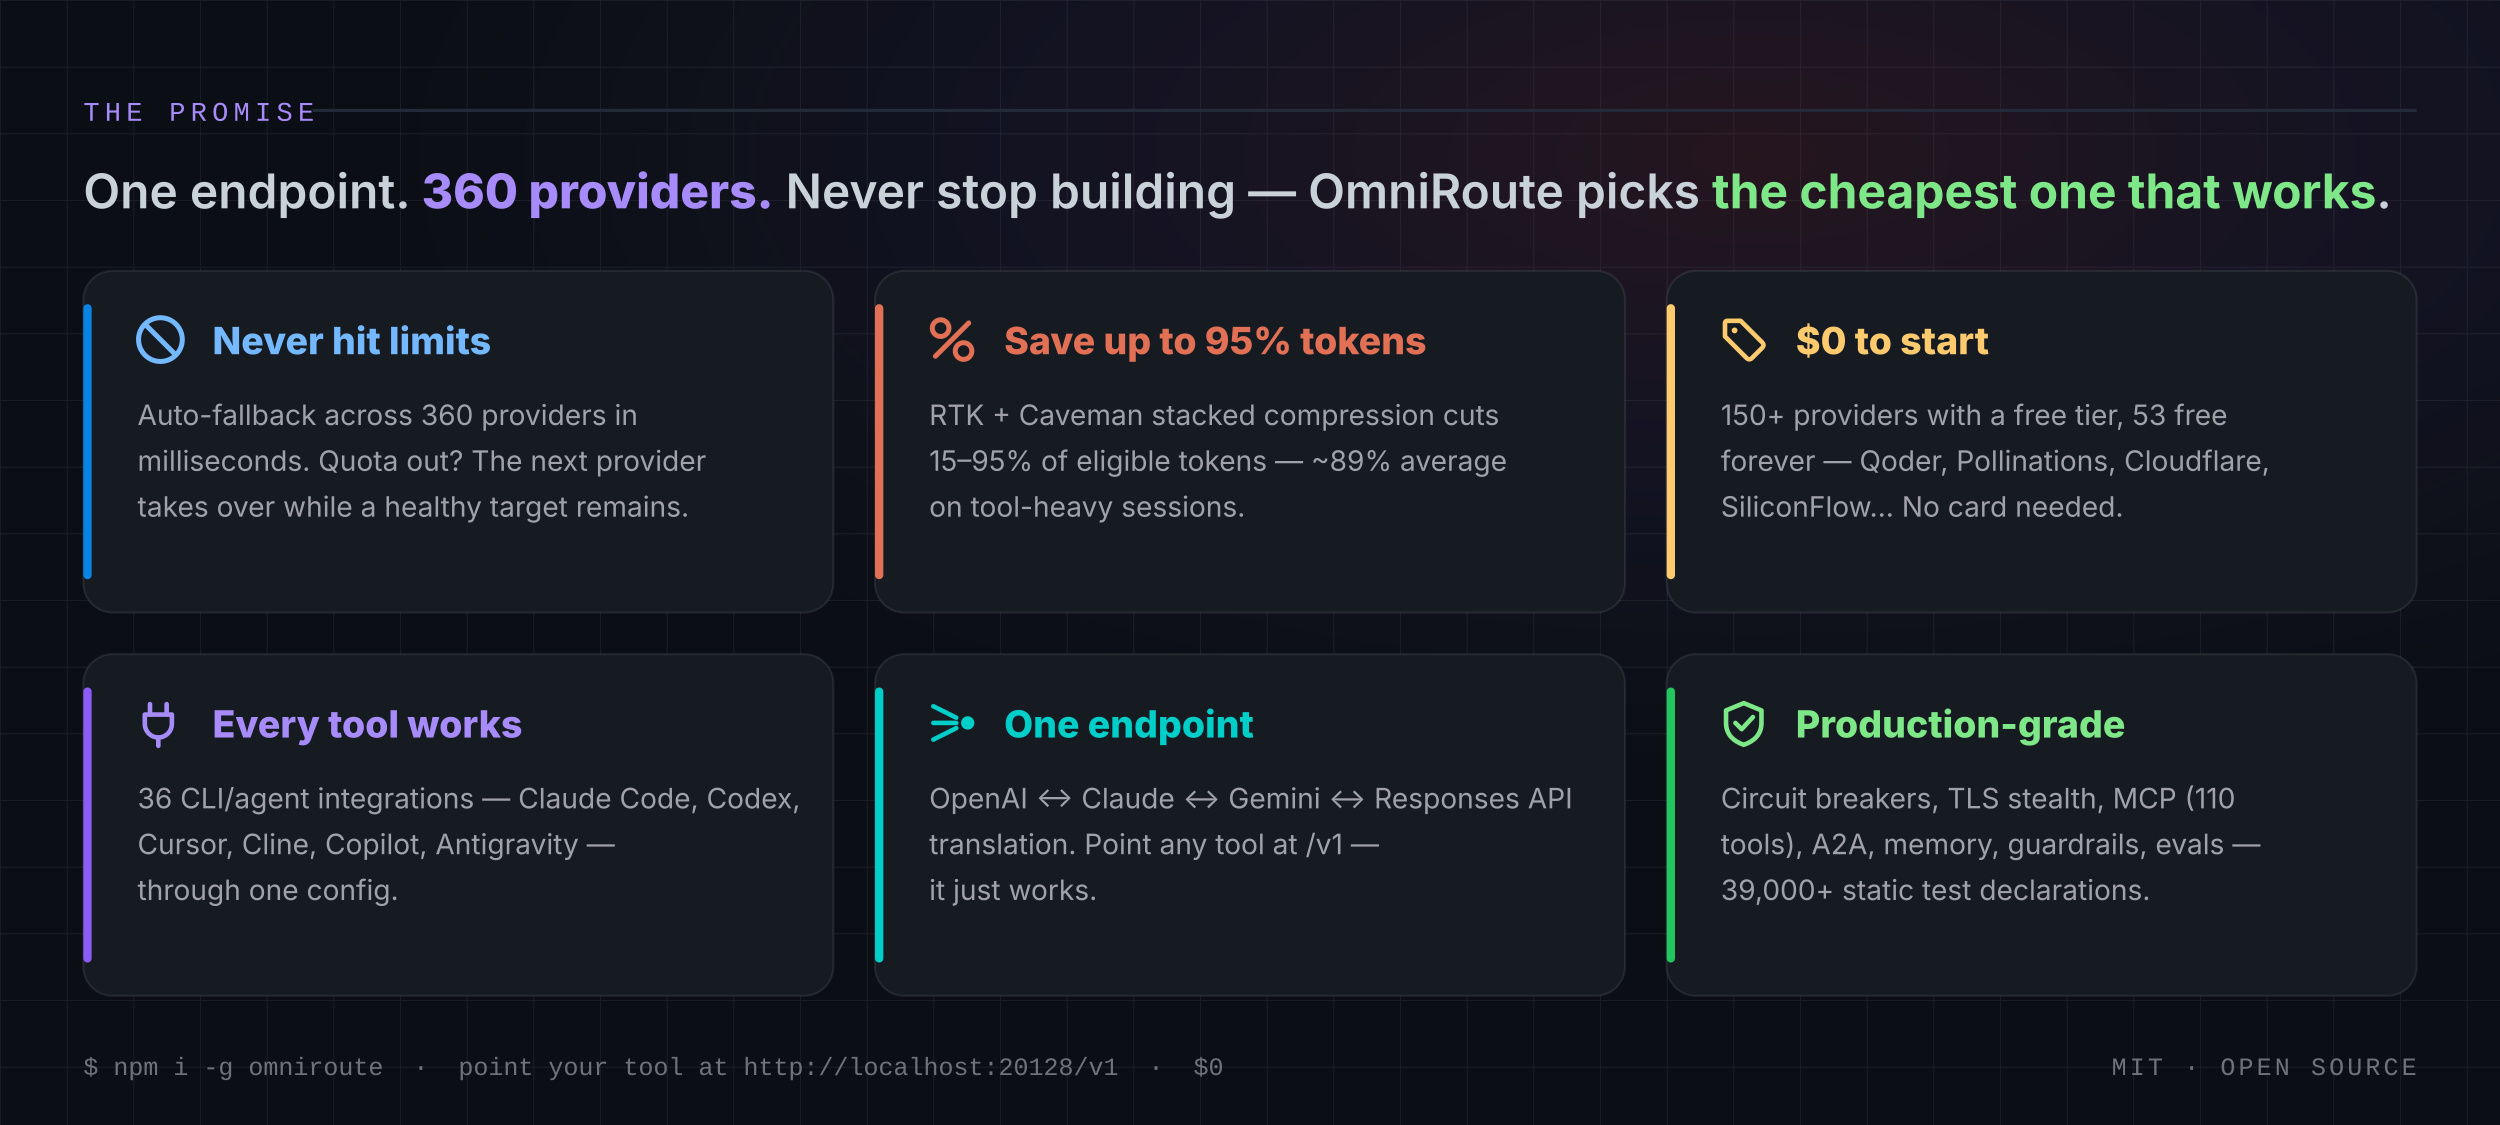
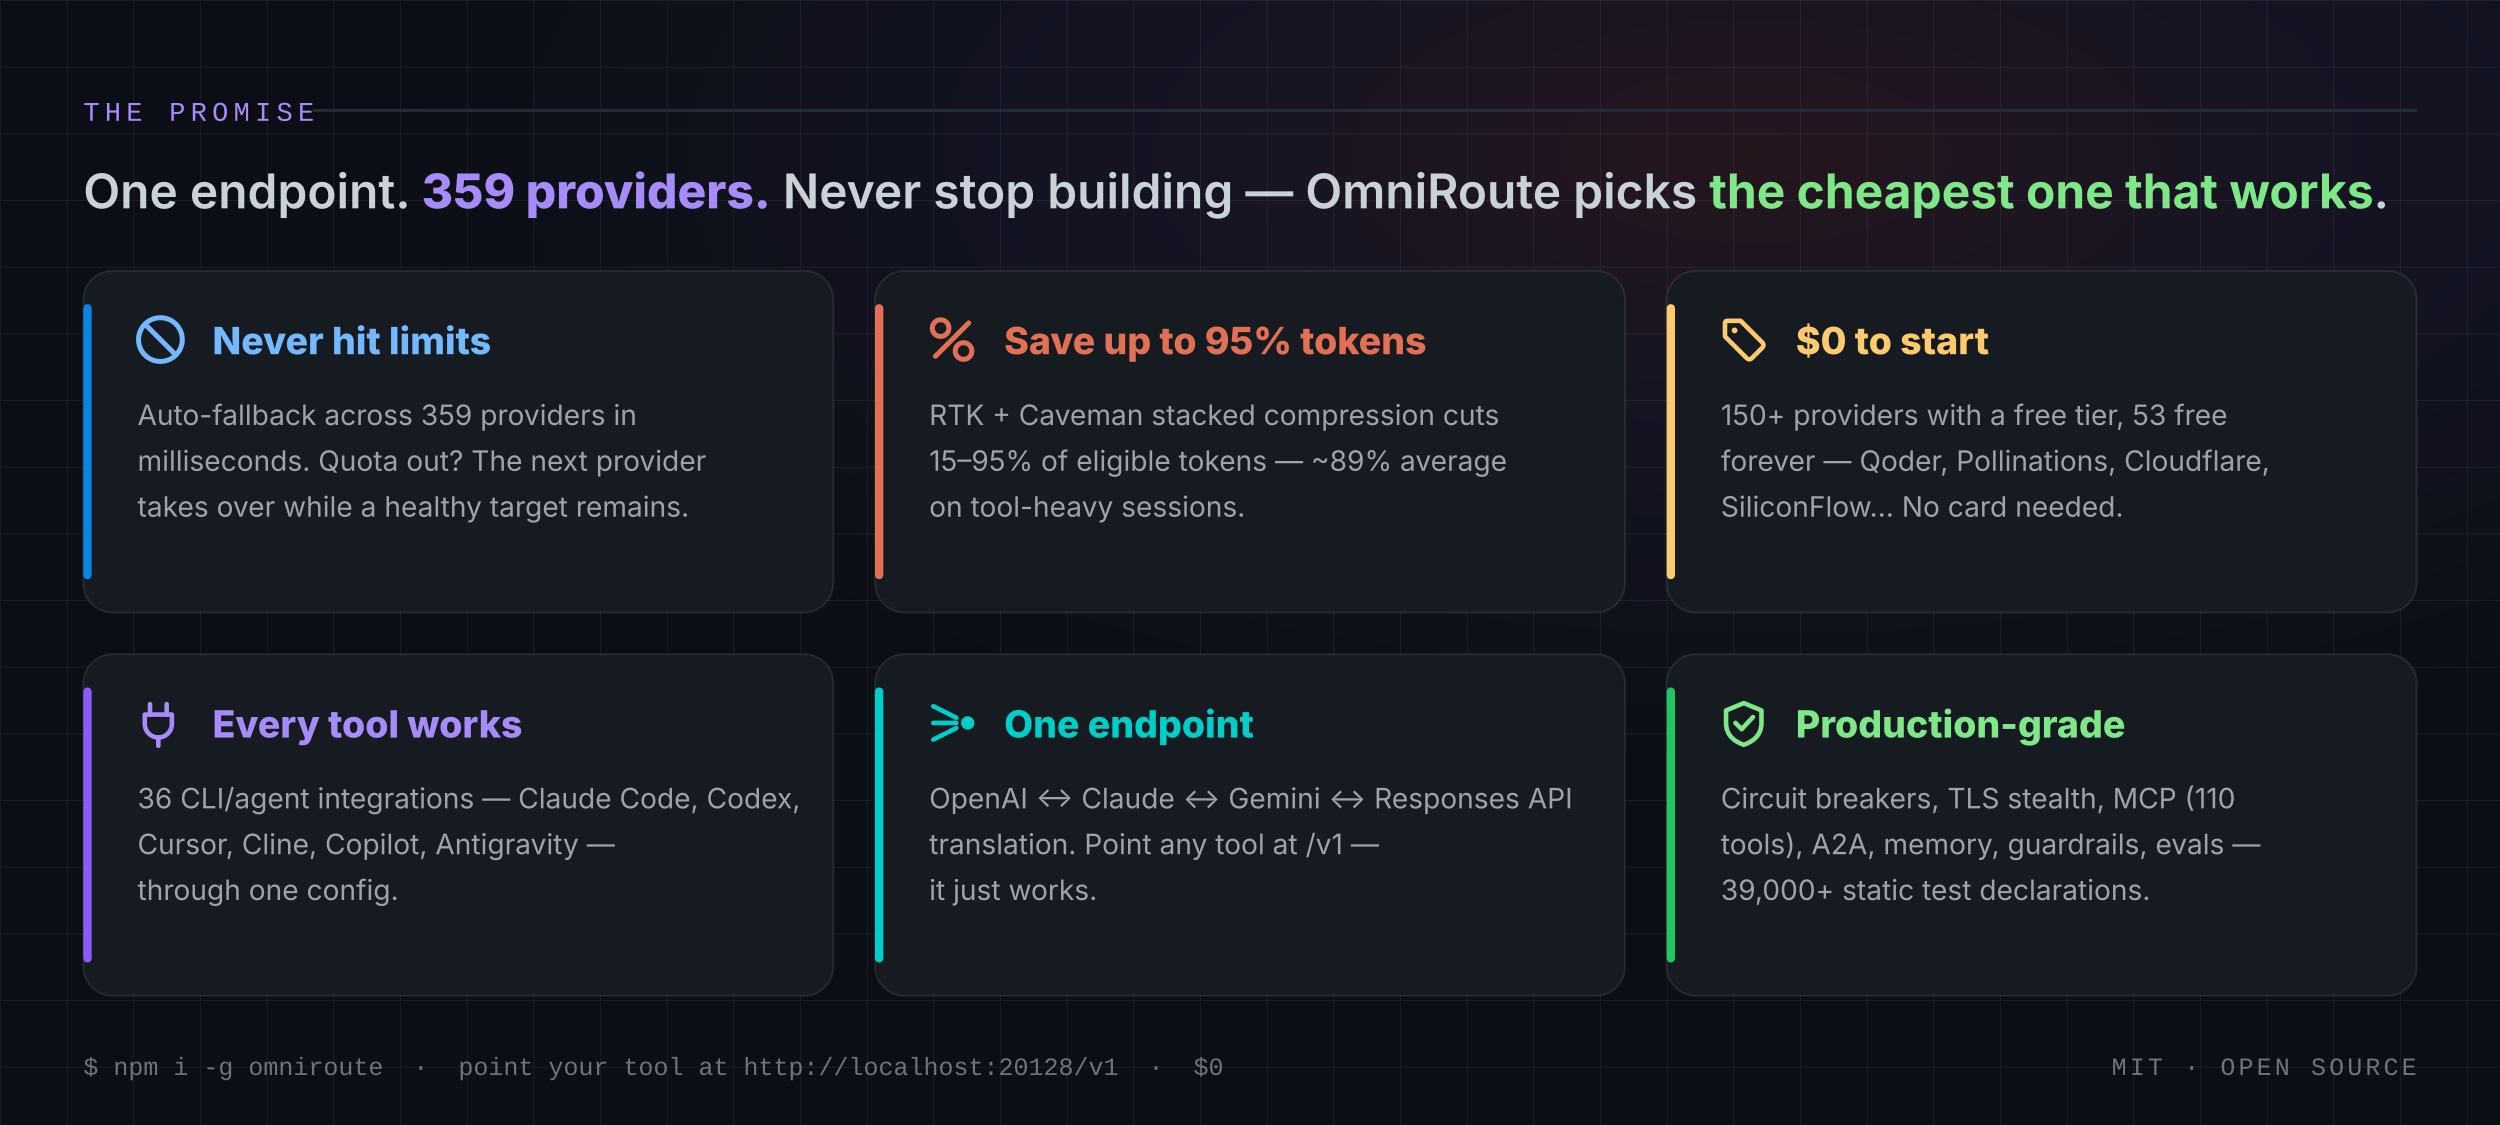
- <svg xmlns="http://www.w3.org/2000/svg" viewBox="0 0 1200 540" role="img" aria-label="The OmniRoute promise: one endpoint and 360 providers. Six pillars. Resilient fallback: automatic routing continues while another healthy target is available. Save up to 95 percent of eligible tokens: RTK plus Caveman stacked compression averages about 89 percent on tool-heavy sessions. Zero dollars to start: 150+ providers with a free tier and 54 recurring or keyless free-forever providers. Every tool works: 36 CLI and agent integration records, including Claude Code, Codex, Cursor, Cline, Copilot and Antigravity, through one config. One endpoint: OpenAI, Claude, Gemini and Responses API translation at /v1. Production controls: circuit breakers, TLS stealth, MCP with 110 tools, A2A, memory, guardrails, evals, and 39,000+ static test declarations across 5,100+ tracked test files.">
+ <svg xmlns="http://www.w3.org/2000/svg" viewBox="0 0 1200 540" role="img" aria-label="The OmniRoute promise: one endpoint and 359 providers. Six pillars. Resilient fallback: automatic routing continues while another healthy target is available. Save up to 95 percent of eligible tokens: RTK plus Caveman stacked compression averages about 89 percent on tool-heavy sessions. Zero dollars to start: 150+ providers with a free tier and 54 recurring or keyless free-forever providers. Every tool works: 36 CLI and agent integration records, including Claude Code, Codex, Cursor, Cline, Copilot and Antigravity, through one config. One endpoint: OpenAI, Claude, Gemini and Responses API translation at /v1. Production controls: circuit breakers, TLS stealth, MCP with 110 tools, A2A, memory, guardrails, evals, and 39,000+ static test declarations across 5,100+ tracked test files.">
  <defs>
    <pattern id="gridPaperP" width="32" height="32" patternUnits="userSpaceOnUse">
      <path d="M 32 0 L 0 0 0 32" fill="none" stroke="#ffffff" stroke-opacity="0.06" stroke-width="1" />
    </pattern>
    <radialGradient id="bgGlowP" cx="70%" cy="14%" r="55%">
      <stop offset="0%" stop-color="#e54d5e" stop-opacity="0.12" />
      <stop offset="55%" stop-color="#8b5cf6" stop-opacity="0.06" />
      <stop offset="100%" stop-color="#6366f1" stop-opacity="0" />
    </radialGradient>
  </defs>
  <rect width="1200" height="540" fill="#0b0e14" />
  <rect width="1200" height="540" fill="url(#gridPaperP)" />
  <rect width="1200" height="540" fill="url(#bgGlowP)" />
  <g>
    <text x="40" y="58" font-family="Consolas, 'Courier New', monospace" font-size="13" letter-spacing="2.5" fill="#a78bfa">THE PROMISE</text>
    <line x1="150" y1="53" x2="1160" y2="53" stroke="#232b38" stroke-width="1.5" />
  </g>
  <g>
-     <text x="40" y="100" font-family="Inter, 'Segoe UI', Arial, Helvetica, system-ui, sans-serif" font-size="23" font-weight="600" fill="#c9d1d9">One endpoint. <tspan fill="#a78bfa" font-weight="800">360 providers.</tspan> Never stop building — OmniRoute picks <tspan fill="#7ee787" font-weight="700">the cheapest one that works</tspan>.</text>
+     <text x="40" y="100" font-family="Inter, 'Segoe UI', Arial, Helvetica, system-ui, sans-serif" font-size="23" font-weight="600" fill="#c9d1d9">One endpoint. <tspan fill="#a78bfa" font-weight="800">359 providers.</tspan> Never stop building — OmniRoute picks <tspan fill="#7ee787" font-weight="700">the cheapest one that works</tspan>.</text>
  </g>
  <g font-family="Inter, 'Segoe UI', Arial, Helvetica, system-ui, sans-serif">
    <g>
      <rect x="40" y="130" width="360" height="164" rx="14" fill="#161b22" stroke="#ffffff" stroke-opacity="0.08" stroke-width="1" />
      <rect x="40" y="130" width="360" height="164" rx="14" fill="none" stroke="#74b9ff" stroke-width="1.5" opacity="0">
        <animate attributeName="opacity" values="0;0.9;0;0" keyTimes="0;0.055;0.12;1" dur="12s" begin="3s" repeatCount="indefinite" />
      </rect>
      <rect x="40" y="146" width="4" height="132" rx="2" fill="#0984e3" />
      <g transform="translate(66,152)" stroke="#74b9ff" stroke-width="2.4" fill="none" stroke-linecap="round">
        <circle cx="11" cy="11" r="10.5" />
        <line x1="3.9" y1="3.9" x2="18.1" y2="18.1" />
      </g>
      <text x="102" y="170" font-size="18" font-weight="800" fill="#74b9ff">Never hit limits</text>
-       <text x="66" y="204" font-size="13.5" fill="#a1a1aa">Auto-fallback across 360 providers in</text>
+       <text x="66" y="204" font-size="13.5" fill="#a1a1aa">Auto-fallback across 359 providers in</text>
      <text x="66" y="226" font-size="13.5" fill="#a1a1aa">milliseconds. Quota out? The next provider</text>
      <text x="66" y="248" font-size="13.5" fill="#a1a1aa">takes over while a healthy target remains.</text>
    </g>
    <g>
      <rect x="420" y="130" width="360" height="164" rx="14" fill="#161b22" stroke="#ffffff" stroke-opacity="0.08" stroke-width="1" />
      <rect x="420" y="130" width="360" height="164" rx="14" fill="none" stroke="#e17055" stroke-width="1.5" opacity="0">
        <animate attributeName="opacity" values="0;0;0.9;0;0" keyTimes="0;0.167;0.222;0.287;1" dur="12s" begin="3s" repeatCount="indefinite" />
      </rect>
      <rect x="420" y="146" width="4" height="132" rx="2" fill="#e17055" />
      <g transform="translate(446,152)" stroke="#e17055" stroke-width="2.4" fill="none" stroke-linecap="round">
        <circle cx="5.5" cy="5.5" r="4" />
        <circle cx="16.5" cy="16.5" r="4" />
        <line x1="19" y1="3" x2="3" y2="19" />
      </g>
      <text x="482" y="170" font-size="18" font-weight="800" fill="#e17055">Save up to 95% tokens</text>
      <text x="446" y="204" font-size="13.5" fill="#a1a1aa">RTK + Caveman stacked compression cuts</text>
      <text x="446" y="226" font-size="13.5" fill="#a1a1aa">15–95% of eligible tokens — ~89% average</text>
      <text x="446" y="248" font-size="13.5" fill="#a1a1aa">on tool-heavy sessions.</text>
    </g>
    <g>
      <rect x="800" y="130" width="360" height="164" rx="14" fill="#161b22" stroke="#ffffff" stroke-opacity="0.08" stroke-width="1" />
      <rect x="800" y="130" width="360" height="164" rx="14" fill="none" stroke="#fdcb6e" stroke-width="1.5" opacity="0">
        <animate attributeName="opacity" values="0;0;0.9;0;0" keyTimes="0;0.334;0.389;0.454;1" dur="12s" begin="3s" repeatCount="indefinite" />
      </rect>
      <rect x="800" y="146" width="4" height="132" rx="2" fill="#fdcb6e" />
      <g transform="translate(826,152)" stroke="#fdcb6e" stroke-width="2.2" fill="none" stroke-linecap="round" stroke-linejoin="round">
        <path d="M 2,9.5 L 2,3 A 1,1 0 0 1 3,2 L 9.5,2 L 20,12.5 A 1.6,1.6 0 0 1 20,14.8 L 14.8,20 A 1.6,1.6 0 0 1 12.5,20 Z" />
        <circle cx="6.6" cy="6.6" r="1.4" fill="#fdcb6e" stroke="none" />
      </g>
      <text x="862" y="170" font-size="18" font-weight="800" fill="#fdcb6e">$0 to start</text>
      <text x="826" y="204" font-size="13.5" fill="#a1a1aa">150+ providers with a free tier, 53 free</text>
      <text x="826" y="226" font-size="13.5" fill="#a1a1aa">forever — Qoder, Pollinations, Cloudflare,</text>
      <text x="826" y="248" font-size="13.5" fill="#a1a1aa">SiliconFlow… No card needed.</text>
    </g>
    <g>
      <rect x="40" y="314" width="360" height="164" rx="14" fill="#161b22" stroke="#ffffff" stroke-opacity="0.08" stroke-width="1" />
      <rect x="40" y="314" width="360" height="164" rx="14" fill="none" stroke="#a78bfa" stroke-width="1.5" opacity="0">
        <animate attributeName="opacity" values="0;0;0.9;0;0" keyTimes="0;0.5;0.555;0.62;1" dur="12s" begin="3s" repeatCount="indefinite" />
      </rect>
      <rect x="40" y="330" width="4" height="132" rx="2" fill="#8b5cf6" />
      <g transform="translate(66,336)" stroke="#a78bfa" stroke-width="2.2" fill="none" stroke-linecap="round" stroke-linejoin="round">
        <path d="M 6,2 L 6,7 M 14,2 L 14,7" />
        <path d="M 3.5,7 L 16.5,7 L 16.5,11.5 A 6.5,6.5 0 0 1 10,18 A 6.5,6.5 0 0 1 3.5,11.5 Z" />
        <path d="M 10,18 L 10,22" />
      </g>
      <text x="102" y="354" font-size="18" font-weight="800" fill="#a78bfa">Every tool works</text>
      <text x="66" y="388" font-size="13.5" fill="#a1a1aa">36 CLI/agent integrations — Claude Code, Codex,</text>
      <text x="66" y="410" font-size="13.5" fill="#a1a1aa">Cursor, Cline, Copilot, Antigravity —</text>
      <text x="66" y="432" font-size="13.5" fill="#a1a1aa">through one config.</text>
    </g>
    <g>
      <rect x="420" y="314" width="360" height="164" rx="14" fill="#161b22" stroke="#ffffff" stroke-opacity="0.08" stroke-width="1" />
      <rect x="420" y="314" width="360" height="164" rx="14" fill="none" stroke="#00cec9" stroke-width="1.5" opacity="0">
        <animate attributeName="opacity" values="0;0;0.9;0;0" keyTimes="0;0.667;0.722;0.787;1" dur="12s" begin="3s" repeatCount="indefinite" />
      </rect>
      <rect x="420" y="330" width="4" height="132" rx="2" fill="#00cec9" />
      <g transform="translate(446,336)" stroke="#00cec9" stroke-width="2.2" fill="none" stroke-linecap="round">
        <path d="M 2,3 L 13,8.5 M 2,11 L 13,11 M 2,19 L 13,13.5" />
        <circle cx="18.5" cy="11" r="3.2" fill="#00cec9" stroke="none" />
      </g>
      <text x="482" y="354" font-size="18" font-weight="800" fill="#00cec9">One endpoint</text>
      <text x="446" y="388" font-size="13.5" fill="#a1a1aa">OpenAI ↔ Claude ↔ Gemini ↔ Responses API</text>
      <text x="446" y="410" font-size="13.5" fill="#a1a1aa">translation. Point any tool at /v1 —</text>
      <text x="446" y="432" font-size="13.5" fill="#a1a1aa">it just works.</text>
    </g>
    <g>
      <rect x="800" y="314" width="360" height="164" rx="14" fill="#161b22" stroke="#ffffff" stroke-opacity="0.08" stroke-width="1" />
      <rect x="800" y="314" width="360" height="164" rx="14" fill="none" stroke="#7ee787" stroke-width="1.5" opacity="0">
        <animate attributeName="opacity" values="0;0;0.9;0;0" keyTimes="0;0.834;0.889;0.954;1" dur="12s" begin="3s" repeatCount="indefinite" />
      </rect>
      <rect x="800" y="330" width="4" height="132" rx="2" fill="#22c55e" />
      <g transform="translate(826,336)" stroke="#7ee787" stroke-width="2.2" fill="none" stroke-linecap="round" stroke-linejoin="round">
        <path d="M 11,1.5 L 19.5,5 L 19.5,11 C 19.5,16.5 16,19.8 11,21.5 C 6,19.8 2.5,16.5 2.5,11 L 2.5,5 Z" />
        <path d="M 7,11 L 10,14 L 15.4,8.2" />
      </g>
      <text x="862" y="354" font-size="18" font-weight="800" fill="#7ee787">Production-grade</text>
      <text x="826" y="388" font-size="13.5" fill="#a1a1aa">Circuit breakers, TLS stealth, MCP (110</text>
      <text x="826" y="410" font-size="13.5" fill="#a1a1aa">tools), A2A, memory, guardrails, evals —</text>
      <text x="826" y="432" font-size="13.5" fill="#a1a1aa">39,000+ static test declarations.</text>
    </g>
  </g>
  <g>
    <text x="40" y="516" font-family="Consolas, 'Courier New', monospace" font-size="12" fill="#71717a">$ npm i -g omniroute  ·  point your tool at http://localhost:20128/v1  ·  $0</text>
    <text x="1160" y="516" text-anchor="end" font-family="Consolas, 'Courier New', monospace" font-size="12" letter-spacing="1.5" fill="#71717a">MIT · OPEN SOURCE</text>
  </g>
</svg>
